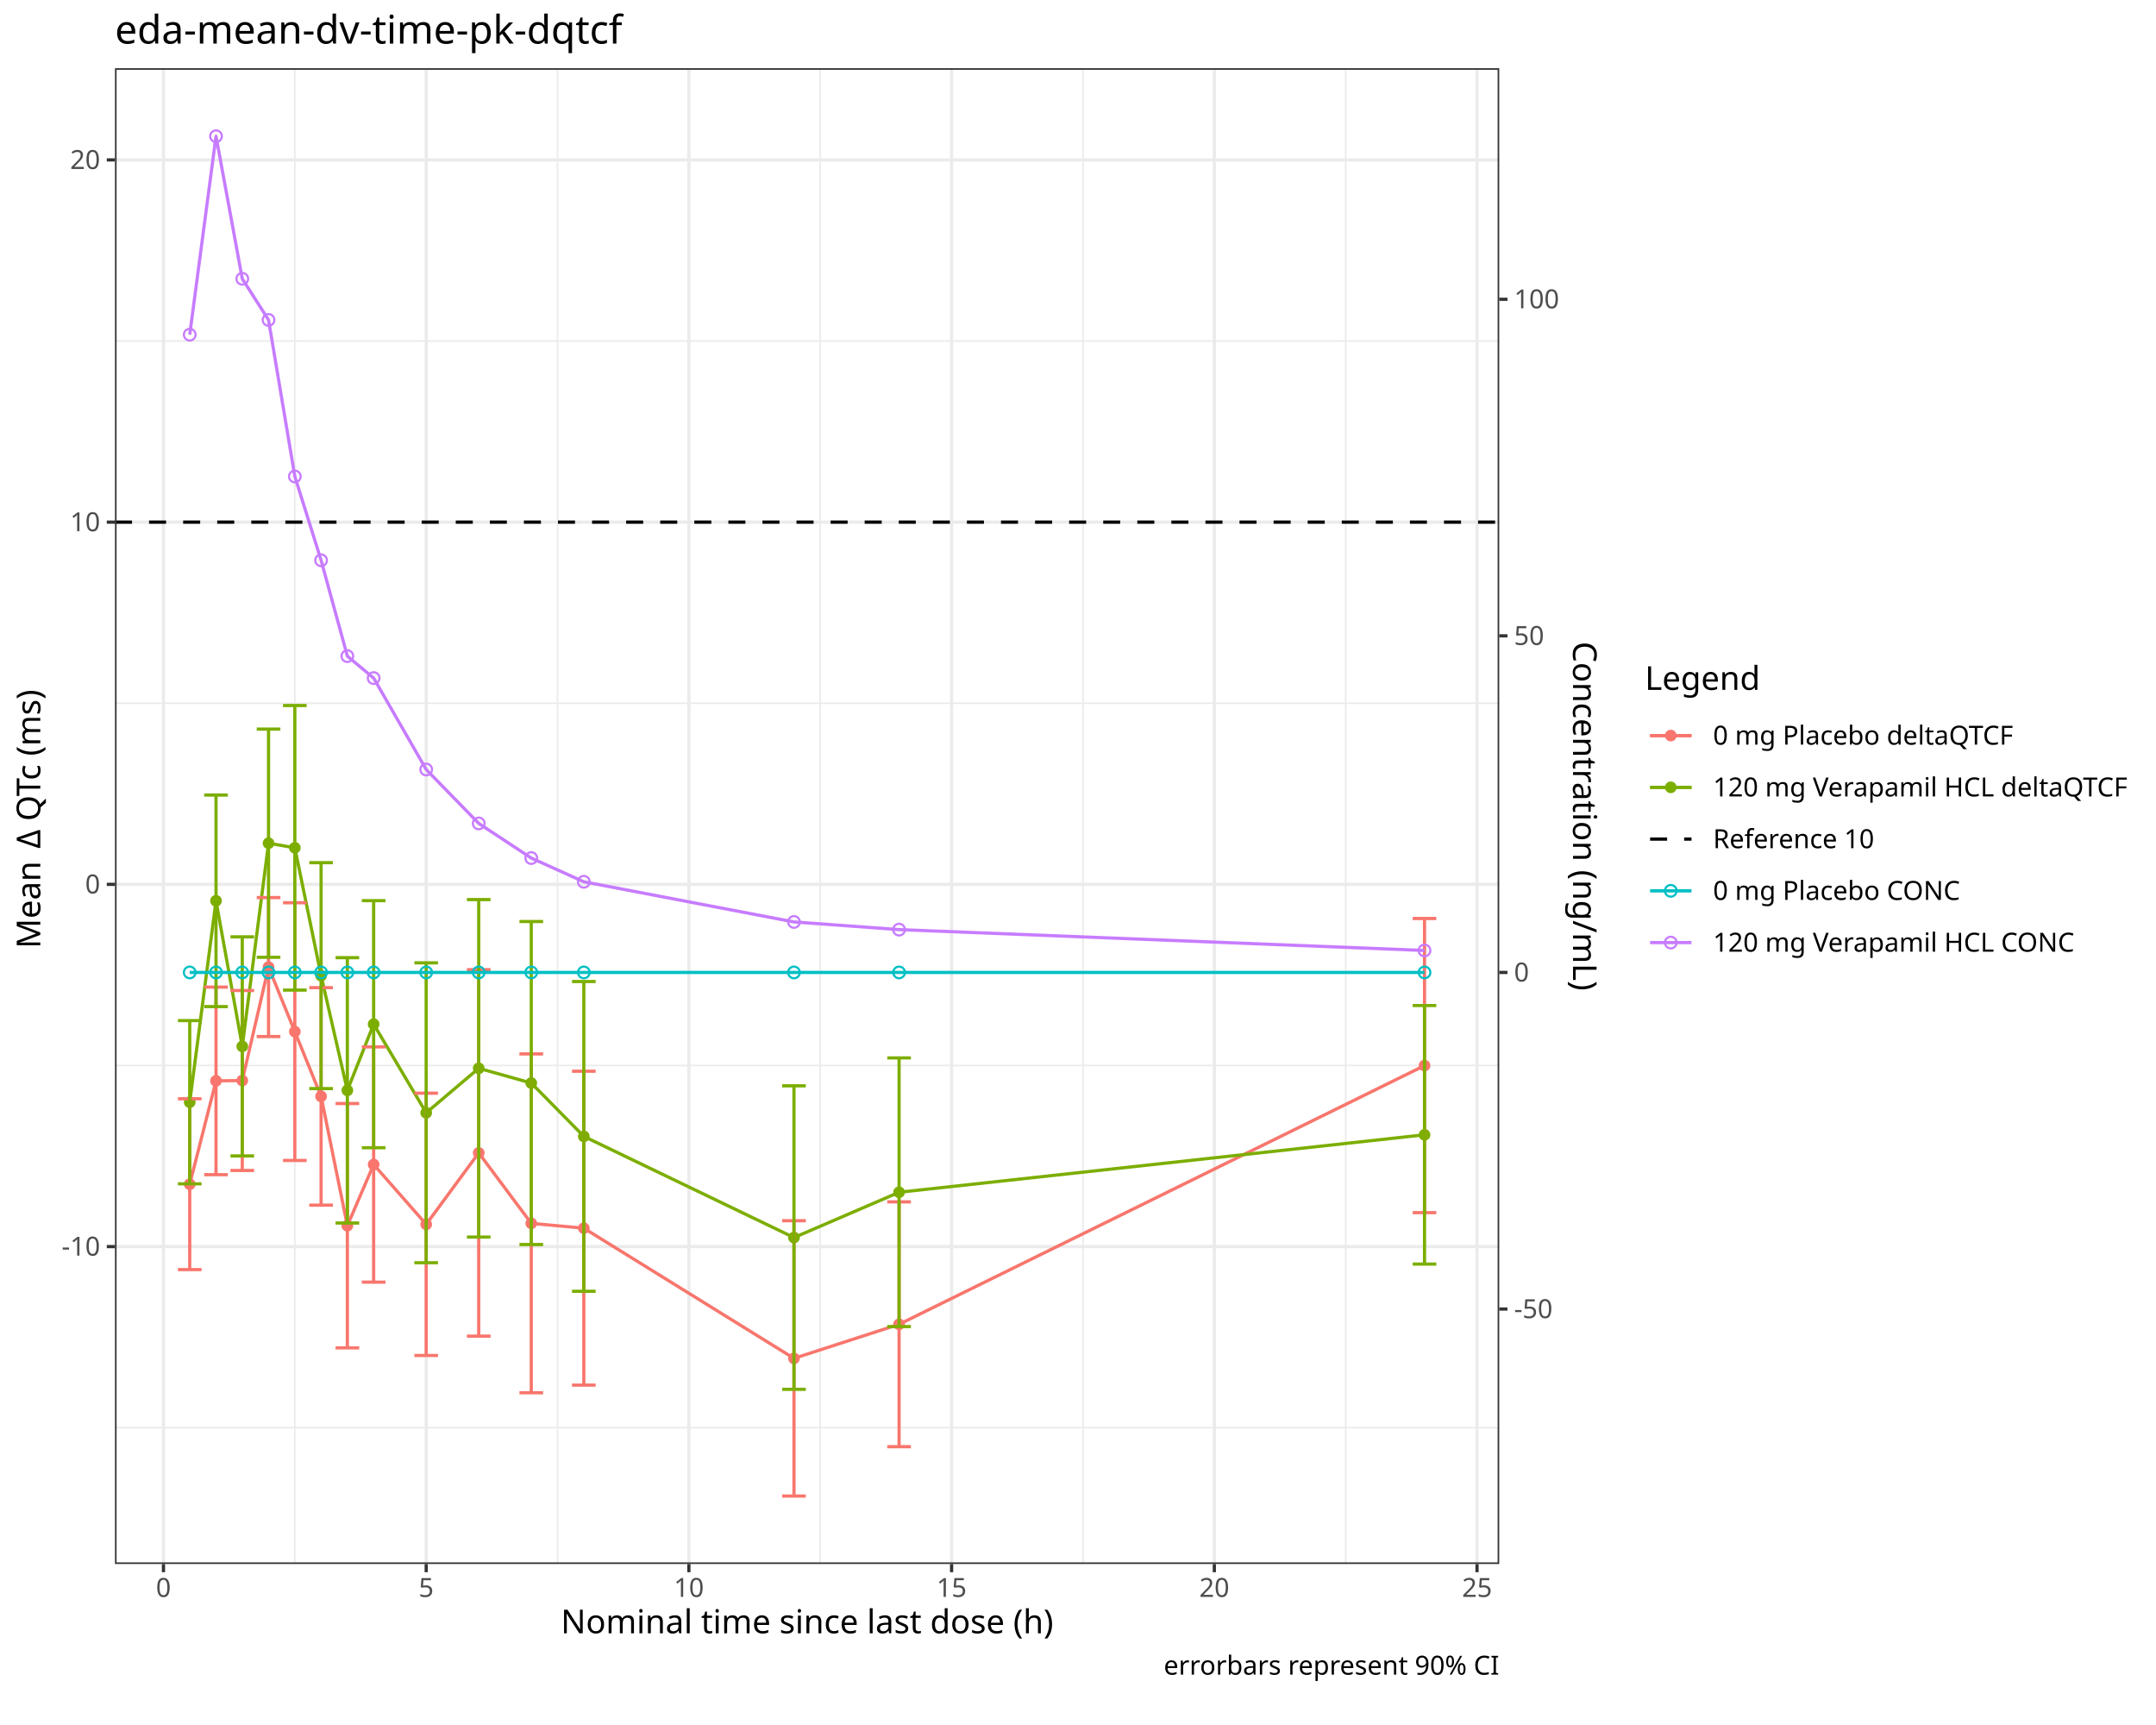
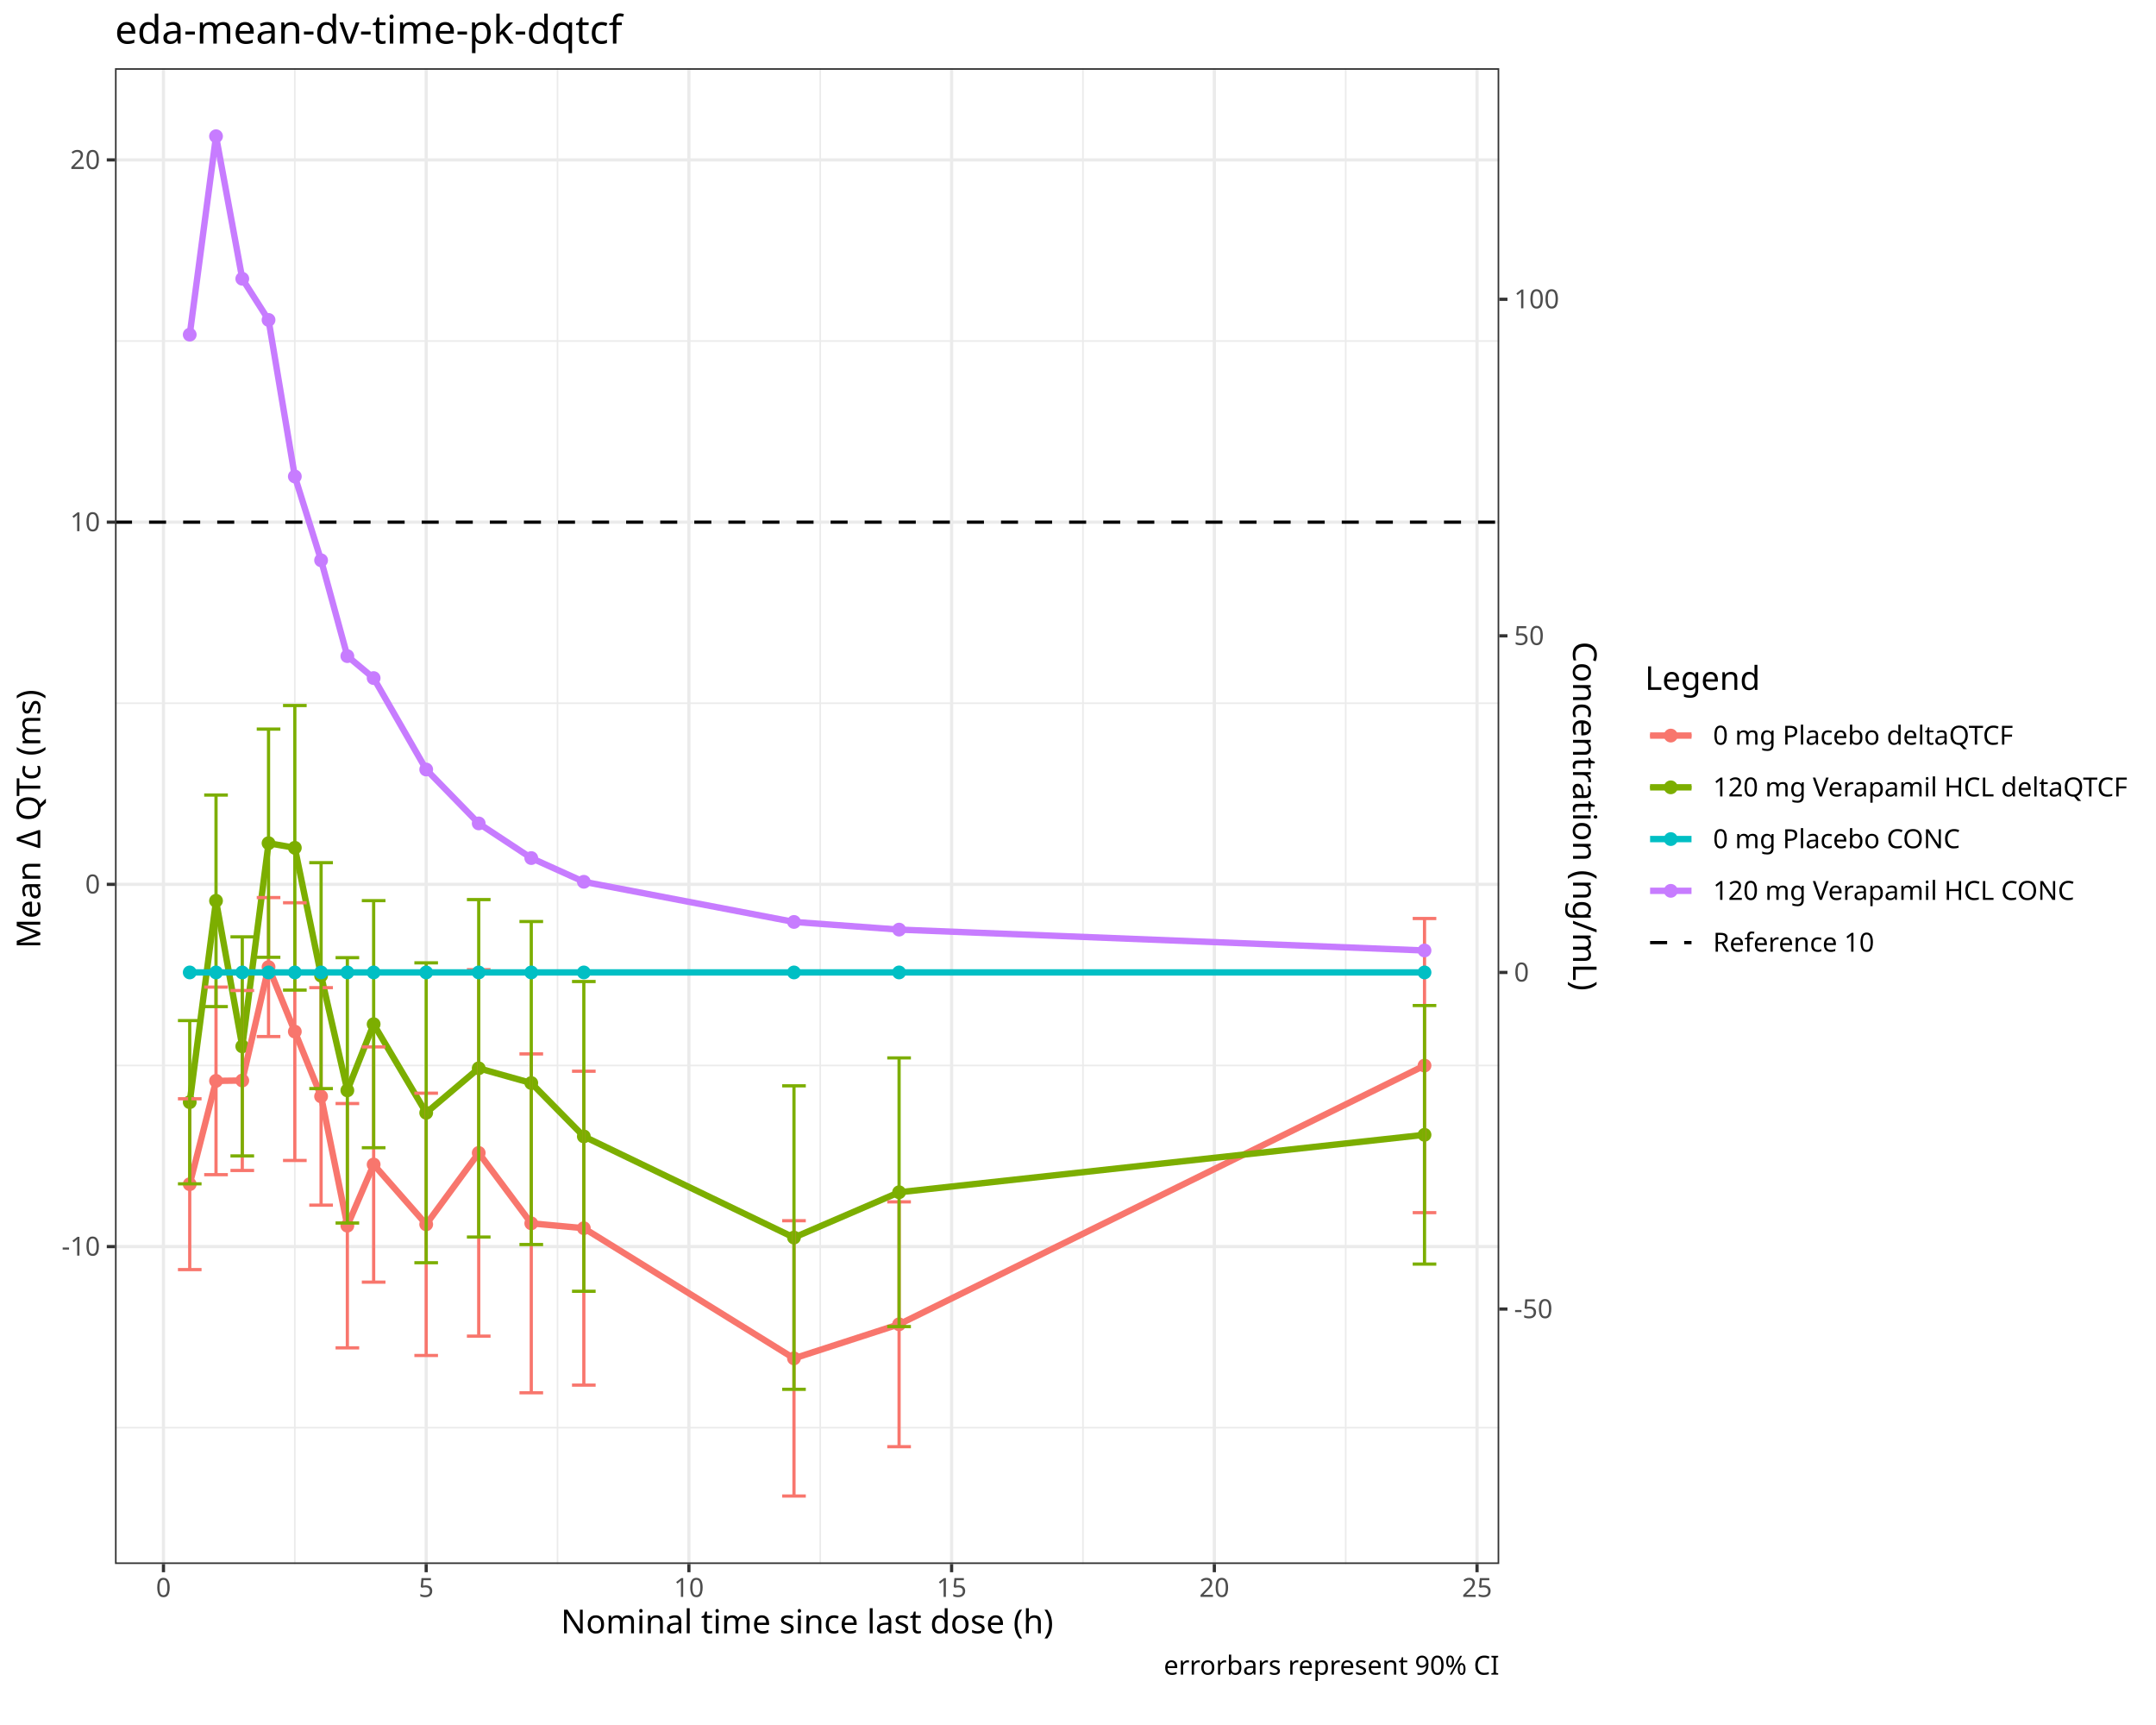
<svg xmlns="http://www.w3.org/2000/svg" class="svglite" data-engine-version="2.0" width="720.00pt" height="576.00pt" viewBox="0 0 720.00 576.00">
  <defs>
    <style type="text/css">
    .svglite line, .svglite polyline, .svglite polygon, .svglite path, .svglite rect, .svglite circle {
      fill: none;
      stroke: #000000;
      stroke-linecap: round;
      stroke-linejoin: round;
      stroke-miterlimit: 10.00;
    }
  </style>
  </defs>
  <rect width="100%" height="100%" style="stroke: none; fill: #FFFFFF;" />
  <defs>
    <clipPath id="cpMC4wMHw3MjAuMDB8MC4wMHw1NzYuMDA=">
      <rect x="0.00" y="0.00" width="720.00" height="576.00" />
    </clipPath>
  </defs>
  <g clip-path="url(#cpMC4wMHw3MjAuMDB8MC4wMHw1NzYuMDA=)">
    <rect x="0.00" y="0.00" width="720.00" height="576.00" style="stroke-width: 1.07; stroke: #FFFFFF; fill: #FFFFFF;" />
  </g>
  <defs>
    <clipPath id="cpMzguNDB8NTAwLjY4fDIyLjc4fDUyMi4yNQ==">
      <rect x="38.40" y="22.78" width="462.27" height="499.46" />
    </clipPath>
  </defs>
  <g clip-path="url(#cpMzguNDB8NTAwLjY4fDIyLjc4fDUyMi4yNQ==)">
    <rect x="38.40" y="22.78" width="462.27" height="499.46" style="stroke-width: 1.07; stroke: none; fill: #FFFFFF;" />
    <polyline points="38.40,476.72 500.68,476.72 " style="stroke-width: 0.53; stroke: #EBEBEB; stroke-linecap: butt;" />
    <polyline points="38.40,355.77 500.68,355.77 " style="stroke-width: 0.53; stroke: #EBEBEB; stroke-linecap: butt;" />
    <polyline points="38.40,234.82 500.68,234.82 " style="stroke-width: 0.53; stroke: #EBEBEB; stroke-linecap: butt;" />
    <polyline points="38.40,113.87 500.68,113.87 " style="stroke-width: 0.53; stroke: #EBEBEB; stroke-linecap: butt;" />
    <polyline points="98.46,522.25 98.46,22.78 " style="stroke-width: 0.53; stroke: #EBEBEB; stroke-linecap: butt;" />
    <polyline points="186.19,522.25 186.19,22.78 " style="stroke-width: 0.53; stroke: #EBEBEB; stroke-linecap: butt;" />
    <polyline points="273.93,522.25 273.93,22.78 " style="stroke-width: 0.53; stroke: #EBEBEB; stroke-linecap: butt;" />
    <polyline points="361.66,522.25 361.66,22.78 " style="stroke-width: 0.53; stroke: #EBEBEB; stroke-linecap: butt;" />
    <polyline points="449.40,522.25 449.40,22.78 " style="stroke-width: 0.53; stroke: #EBEBEB; stroke-linecap: butt;" />
    <polyline points="38.40,416.25 500.68,416.25 " style="stroke-width: 1.07; stroke: #EBEBEB; stroke-linecap: butt;" />
    <polyline points="38.40,295.30 500.68,295.30 " style="stroke-width: 1.07; stroke: #EBEBEB; stroke-linecap: butt;" />
    <polyline points="38.40,174.35 500.68,174.35 " style="stroke-width: 1.07; stroke: #EBEBEB; stroke-linecap: butt;" />
    <polyline points="38.40,53.40 500.68,53.40 " style="stroke-width: 1.07; stroke: #EBEBEB; stroke-linecap: butt;" />
    <polyline points="54.59,522.25 54.59,22.78 " style="stroke-width: 1.07; stroke: #EBEBEB; stroke-linecap: butt;" />
    <polyline points="142.33,522.25 142.33,22.78 " style="stroke-width: 1.07; stroke: #EBEBEB; stroke-linecap: butt;" />
    <polyline points="230.06,522.25 230.06,22.78 " style="stroke-width: 1.07; stroke: #EBEBEB; stroke-linecap: butt;" />
    <polyline points="317.79,522.25 317.79,22.78 " style="stroke-width: 1.07; stroke: #EBEBEB; stroke-linecap: butt;" />
    <polyline points="405.53,522.25 405.53,22.78 " style="stroke-width: 1.07; stroke: #EBEBEB; stroke-linecap: butt;" />
    <polyline points="493.26,522.25 493.26,22.78 " style="stroke-width: 1.07; stroke: #EBEBEB; stroke-linecap: butt;" />
    <line x1="38.40" y1="174.35" x2="500.68" y2="174.35" style="stroke-width: 1.07; stroke-dasharray: 5.69,5.69; stroke-linecap: butt;" />
-     <circle cx="63.36" cy="395.42" r="1.95" style="stroke-width: 0.71; stroke: none; fill: #F8766D;" />
-     <circle cx="63.36" cy="368.04" r="1.95" style="stroke-width: 0.71; stroke: none; fill: #7CAE00;" />
-     <circle cx="72.14" cy="360.92" r="1.95" style="stroke-width: 0.71; stroke: none; fill: #F8766D;" />
-     <circle cx="72.14" cy="300.79" r="1.95" style="stroke-width: 0.71; stroke: none; fill: #7CAE00;" />
-     <circle cx="80.91" cy="360.80" r="1.95" style="stroke-width: 0.71; stroke: none; fill: #F8766D;" />
-     <circle cx="80.91" cy="349.40" r="1.95" style="stroke-width: 0.71; stroke: none; fill: #7CAE00;" />
-     <circle cx="89.68" cy="322.92" r="1.95" style="stroke-width: 0.71; stroke: none; fill: #F8766D;" />
-     <circle cx="89.68" cy="281.55" r="1.95" style="stroke-width: 0.71; stroke: none; fill: #7CAE00;" />
-     <circle cx="98.46" cy="344.47" r="1.95" style="stroke-width: 0.71; stroke: none; fill: #F8766D;" />
-     <circle cx="98.46" cy="283.09" r="1.95" style="stroke-width: 0.71; stroke: none; fill: #7CAE00;" />
-     <circle cx="107.23" cy="366.10" r="1.95" style="stroke-width: 0.71; stroke: none; fill: #F8766D;" />
-     <circle cx="107.23" cy="325.78" r="1.95" style="stroke-width: 0.71; stroke: none; fill: #7CAE00;" />
-     <circle cx="116.00" cy="409.27" r="1.95" style="stroke-width: 0.71; stroke: none; fill: #F8766D;" />
-     <circle cx="116.00" cy="364.09" r="1.95" style="stroke-width: 0.71; stroke: none; fill: #7CAE00;" />
-     <circle cx="124.78" cy="388.85" r="1.95" style="stroke-width: 0.71; stroke: none; fill: #F8766D;" />
-     <circle cx="124.78" cy="341.99" r="1.95" style="stroke-width: 0.71; stroke: none; fill: #7CAE00;" />
-     <circle cx="142.33" cy="408.82" r="1.95" style="stroke-width: 0.71; stroke: none; fill: #F8766D;" />
-     <circle cx="142.33" cy="371.58" r="1.95" style="stroke-width: 0.71; stroke: none; fill: #7CAE00;" />
-     <circle cx="159.87" cy="384.97" r="1.95" style="stroke-width: 0.71; stroke: none; fill: #F8766D;" />
-     <circle cx="159.87" cy="356.72" r="1.95" style="stroke-width: 0.71; stroke: none; fill: #7CAE00;" />
-     <circle cx="177.42" cy="408.49" r="1.95" style="stroke-width: 0.71; stroke: none; fill: #F8766D;" />
-     <circle cx="177.42" cy="361.64" r="1.95" style="stroke-width: 0.71; stroke: none; fill: #7CAE00;" />
-     <circle cx="194.97" cy="410.11" r="1.95" style="stroke-width: 0.71; stroke: none; fill: #F8766D;" />
-     <circle cx="194.97" cy="379.46" r="1.95" style="stroke-width: 0.71; stroke: none; fill: #7CAE00;" />
-     <circle cx="265.15" cy="453.58" r="1.95" style="stroke-width: 0.71; stroke: none; fill: #F8766D;" />
-     <circle cx="265.15" cy="413.24" r="1.95" style="stroke-width: 0.71; stroke: none; fill: #7CAE00;" />
-     <circle cx="300.25" cy="442.20" r="1.95" style="stroke-width: 0.71; stroke: none; fill: #F8766D;" />
-     <circle cx="300.25" cy="398.11" r="1.95" style="stroke-width: 0.71; stroke: none; fill: #7CAE00;" />
-     <circle cx="475.72" cy="355.81" r="1.95" style="stroke-width: 0.71; stroke: none; fill: #F8766D;" />
-     <circle cx="475.72" cy="378.93" r="1.95" style="stroke-width: 0.71; stroke: none; fill: #7CAE00;" />
-     <polyline points="63.36,395.42 72.14,360.92 80.91,360.80 89.68,322.92 98.46,344.47 107.23,366.10 116.00,409.27 124.78,388.85 142.33,408.82 159.87,384.97 177.42,408.49 194.97,410.11 265.15,453.58 300.25,442.20 475.72,355.81 " style="stroke-width: 1.07; stroke: #F8766D; stroke-linecap: butt;" />
-     <polyline points="63.36,368.04 72.14,300.79 80.91,349.40 89.68,281.55 98.46,283.09 107.23,325.78 116.00,364.09 124.78,341.99 142.33,371.58 159.87,356.72 177.42,361.64 194.97,379.46 265.15,413.24 300.25,398.11 475.72,378.93 " style="stroke-width: 1.07; stroke: #7CAE00; stroke-linecap: butt;" />
+     <circle cx="63.36" cy="395.42" r="1.95" style="stroke-width: 0.71; stroke: #F8766D; fill: #F8766D;" />
+     <circle cx="63.36" cy="368.04" r="1.95" style="stroke-width: 0.71; stroke: #7CAE00; fill: #7CAE00;" />
+     <circle cx="72.14" cy="360.92" r="1.95" style="stroke-width: 0.71; stroke: #F8766D; fill: #F8766D;" />
+     <circle cx="72.14" cy="300.79" r="1.95" style="stroke-width: 0.71; stroke: #7CAE00; fill: #7CAE00;" />
+     <circle cx="80.91" cy="360.80" r="1.95" style="stroke-width: 0.71; stroke: #F8766D; fill: #F8766D;" />
+     <circle cx="80.91" cy="349.40" r="1.95" style="stroke-width: 0.71; stroke: #7CAE00; fill: #7CAE00;" />
+     <circle cx="89.68" cy="322.92" r="1.95" style="stroke-width: 0.71; stroke: #F8766D; fill: #F8766D;" />
+     <circle cx="89.68" cy="281.55" r="1.95" style="stroke-width: 0.71; stroke: #7CAE00; fill: #7CAE00;" />
+     <circle cx="98.46" cy="344.47" r="1.95" style="stroke-width: 0.71; stroke: #F8766D; fill: #F8766D;" />
+     <circle cx="98.46" cy="283.09" r="1.95" style="stroke-width: 0.71; stroke: #7CAE00; fill: #7CAE00;" />
+     <circle cx="107.23" cy="366.10" r="1.95" style="stroke-width: 0.71; stroke: #F8766D; fill: #F8766D;" />
+     <circle cx="107.23" cy="325.78" r="1.95" style="stroke-width: 0.71; stroke: #7CAE00; fill: #7CAE00;" />
+     <circle cx="116.00" cy="409.27" r="1.95" style="stroke-width: 0.71; stroke: #F8766D; fill: #F8766D;" />
+     <circle cx="116.00" cy="364.09" r="1.95" style="stroke-width: 0.71; stroke: #7CAE00; fill: #7CAE00;" />
+     <circle cx="124.78" cy="388.85" r="1.95" style="stroke-width: 0.71; stroke: #F8766D; fill: #F8766D;" />
+     <circle cx="124.78" cy="341.99" r="1.95" style="stroke-width: 0.71; stroke: #7CAE00; fill: #7CAE00;" />
+     <circle cx="142.33" cy="408.82" r="1.95" style="stroke-width: 0.71; stroke: #F8766D; fill: #F8766D;" />
+     <circle cx="142.33" cy="371.58" r="1.95" style="stroke-width: 0.71; stroke: #7CAE00; fill: #7CAE00;" />
+     <circle cx="159.87" cy="384.97" r="1.95" style="stroke-width: 0.71; stroke: #F8766D; fill: #F8766D;" />
+     <circle cx="159.87" cy="356.72" r="1.95" style="stroke-width: 0.71; stroke: #7CAE00; fill: #7CAE00;" />
+     <circle cx="177.42" cy="408.49" r="1.95" style="stroke-width: 0.71; stroke: #F8766D; fill: #F8766D;" />
+     <circle cx="177.42" cy="361.64" r="1.95" style="stroke-width: 0.71; stroke: #7CAE00; fill: #7CAE00;" />
+     <circle cx="194.97" cy="410.11" r="1.95" style="stroke-width: 0.71; stroke: #F8766D; fill: #F8766D;" />
+     <circle cx="194.97" cy="379.46" r="1.95" style="stroke-width: 0.71; stroke: #7CAE00; fill: #7CAE00;" />
+     <circle cx="265.15" cy="453.58" r="1.95" style="stroke-width: 0.71; stroke: #F8766D; fill: #F8766D;" />
+     <circle cx="265.15" cy="413.24" r="1.95" style="stroke-width: 0.71; stroke: #7CAE00; fill: #7CAE00;" />
+     <circle cx="300.25" cy="442.20" r="1.95" style="stroke-width: 0.71; stroke: #F8766D; fill: #F8766D;" />
+     <circle cx="300.25" cy="398.11" r="1.95" style="stroke-width: 0.71; stroke: #7CAE00; fill: #7CAE00;" />
+     <circle cx="475.72" cy="355.81" r="1.95" style="stroke-width: 0.71; stroke: #F8766D; fill: #F8766D;" />
+     <circle cx="475.72" cy="378.93" r="1.95" style="stroke-width: 0.71; stroke: #7CAE00; fill: #7CAE00;" />
+     <polyline points="63.36,395.42 72.14,360.92 80.91,360.80 89.68,322.92 98.46,344.47 107.23,366.10 116.00,409.27 124.78,388.85 142.33,408.82 159.87,384.97 177.42,408.49 194.97,410.11 265.15,453.58 300.25,442.20 475.72,355.81 " style="stroke-width: 2.13; stroke: #F8766D; stroke-linecap: butt;" />
+     <polyline points="63.36,368.04 72.14,300.79 80.91,349.40 89.68,281.55 98.46,283.09 107.23,325.78 116.00,364.09 124.78,341.99 142.33,371.58 159.87,356.72 177.42,361.64 194.97,379.46 265.15,413.24 300.25,398.11 475.72,378.93 " style="stroke-width: 2.13; stroke: #7CAE00; stroke-linecap: butt;" />
    <polyline points="59.42,366.89 67.31,366.89 " style="stroke-width: 1.07; stroke: #F8766D; stroke-linecap: butt;" />
    <polyline points="63.36,366.89 63.36,423.94 " style="stroke-width: 1.07; stroke: #F8766D; stroke-linecap: butt;" />
    <polyline points="59.42,423.94 67.31,423.94 " style="stroke-width: 1.07; stroke: #F8766D; stroke-linecap: butt;" />
    <polyline points="59.42,340.79 67.31,340.79 " style="stroke-width: 1.07; stroke: #7CAE00; stroke-linecap: butt;" />
    <polyline points="63.36,340.79 63.36,395.30 " style="stroke-width: 1.07; stroke: #7CAE00; stroke-linecap: butt;" />
    <polyline points="59.42,395.30 67.31,395.30 " style="stroke-width: 1.07; stroke: #7CAE00; stroke-linecap: butt;" />
    <polyline points="68.19,329.61 76.09,329.61 " style="stroke-width: 1.07; stroke: #F8766D; stroke-linecap: butt;" />
    <polyline points="72.14,329.61 72.14,392.23 " style="stroke-width: 1.07; stroke: #F8766D; stroke-linecap: butt;" />
    <polyline points="68.19,392.23 76.09,392.23 " style="stroke-width: 1.07; stroke: #F8766D; stroke-linecap: butt;" />
    <polyline points="68.19,265.48 76.09,265.48 " style="stroke-width: 1.07; stroke: #7CAE00; stroke-linecap: butt;" />
    <polyline points="72.14,265.48 72.14,336.11 " style="stroke-width: 1.07; stroke: #7CAE00; stroke-linecap: butt;" />
    <polyline points="68.19,336.11 76.09,336.11 " style="stroke-width: 1.07; stroke: #7CAE00; stroke-linecap: butt;" />
    <polyline points="76.96,330.75 84.86,330.75 " style="stroke-width: 1.07; stroke: #F8766D; stroke-linecap: butt;" />
    <polyline points="80.91,330.75 80.91,390.84 " style="stroke-width: 1.07; stroke: #F8766D; stroke-linecap: butt;" />
    <polyline points="76.96,390.84 84.86,390.84 " style="stroke-width: 1.07; stroke: #F8766D; stroke-linecap: butt;" />
    <polyline points="76.96,312.82 84.86,312.82 " style="stroke-width: 1.07; stroke: #7CAE00; stroke-linecap: butt;" />
    <polyline points="80.91,312.82 80.91,385.98 " style="stroke-width: 1.07; stroke: #7CAE00; stroke-linecap: butt;" />
    <polyline points="76.96,385.98 84.86,385.98 " style="stroke-width: 1.07; stroke: #7CAE00; stroke-linecap: butt;" />
    <polyline points="85.74,299.71 93.63,299.71 " style="stroke-width: 1.07; stroke: #F8766D; stroke-linecap: butt;" />
    <polyline points="89.68,299.71 89.68,346.12 " style="stroke-width: 1.07; stroke: #F8766D; stroke-linecap: butt;" />
    <polyline points="85.74,346.12 93.63,346.12 " style="stroke-width: 1.07; stroke: #F8766D; stroke-linecap: butt;" />
    <polyline points="85.74,243.45 93.63,243.45 " style="stroke-width: 1.07; stroke: #7CAE00; stroke-linecap: butt;" />
    <polyline points="89.68,243.45 89.68,319.65 " style="stroke-width: 1.07; stroke: #7CAE00; stroke-linecap: butt;" />
    <polyline points="85.74,319.65 93.63,319.65 " style="stroke-width: 1.07; stroke: #7CAE00; stroke-linecap: butt;" />
    <polyline points="94.51,301.44 102.41,301.44 " style="stroke-width: 1.07; stroke: #F8766D; stroke-linecap: butt;" />
    <polyline points="98.46,301.44 98.46,387.50 " style="stroke-width: 1.07; stroke: #F8766D; stroke-linecap: butt;" />
    <polyline points="94.51,387.50 102.41,387.50 " style="stroke-width: 1.07; stroke: #F8766D; stroke-linecap: butt;" />
    <polyline points="94.51,235.58 102.41,235.58 " style="stroke-width: 1.07; stroke: #7CAE00; stroke-linecap: butt;" />
    <polyline points="98.46,235.58 98.46,330.60 " style="stroke-width: 1.07; stroke: #7CAE00; stroke-linecap: butt;" />
    <polyline points="94.51,330.60 102.41,330.60 " style="stroke-width: 1.07; stroke: #7CAE00; stroke-linecap: butt;" />
    <polyline points="103.28,329.79 111.18,329.79 " style="stroke-width: 1.07; stroke: #F8766D; stroke-linecap: butt;" />
    <polyline points="107.23,329.79 107.23,402.41 " style="stroke-width: 1.07; stroke: #F8766D; stroke-linecap: butt;" />
    <polyline points="103.28,402.41 111.18,402.41 " style="stroke-width: 1.07; stroke: #F8766D; stroke-linecap: butt;" />
    <polyline points="103.28,288.06 111.18,288.06 " style="stroke-width: 1.07; stroke: #7CAE00; stroke-linecap: butt;" />
    <polyline points="107.23,288.06 107.23,363.50 " style="stroke-width: 1.07; stroke: #7CAE00; stroke-linecap: butt;" />
    <polyline points="103.28,363.50 111.18,363.50 " style="stroke-width: 1.07; stroke: #7CAE00; stroke-linecap: butt;" />
    <polyline points="112.06,368.48 119.95,368.48 " style="stroke-width: 1.07; stroke: #F8766D; stroke-linecap: butt;" />
    <polyline points="116.00,368.48 116.00,450.07 " style="stroke-width: 1.07; stroke: #F8766D; stroke-linecap: butt;" />
    <polyline points="112.06,450.07 119.95,450.07 " style="stroke-width: 1.07; stroke: #F8766D; stroke-linecap: butt;" />
    <polyline points="112.06,319.78 119.95,319.78 " style="stroke-width: 1.07; stroke: #7CAE00; stroke-linecap: butt;" />
    <polyline points="116.00,319.78 116.00,408.39 " style="stroke-width: 1.07; stroke: #7CAE00; stroke-linecap: butt;" />
    <polyline points="112.06,408.39 119.95,408.39 " style="stroke-width: 1.07; stroke: #7CAE00; stroke-linecap: butt;" />
    <polyline points="120.83,349.57 128.73,349.57 " style="stroke-width: 1.07; stroke: #F8766D; stroke-linecap: butt;" />
    <polyline points="124.78,349.57 124.78,428.12 " style="stroke-width: 1.07; stroke: #F8766D; stroke-linecap: butt;" />
    <polyline points="120.83,428.12 128.73,428.12 " style="stroke-width: 1.07; stroke: #F8766D; stroke-linecap: butt;" />
    <polyline points="120.83,300.74 128.73,300.74 " style="stroke-width: 1.07; stroke: #7CAE00; stroke-linecap: butt;" />
    <polyline points="124.78,300.74 124.78,383.24 " style="stroke-width: 1.07; stroke: #7CAE00; stroke-linecap: butt;" />
    <polyline points="120.83,383.24 128.73,383.24 " style="stroke-width: 1.07; stroke: #7CAE00; stroke-linecap: butt;" />
    <polyline points="138.38,365.03 146.27,365.03 " style="stroke-width: 1.07; stroke: #F8766D; stroke-linecap: butt;" />
    <polyline points="142.33,365.03 142.33,452.61 " style="stroke-width: 1.07; stroke: #F8766D; stroke-linecap: butt;" />
    <polyline points="138.38,452.61 146.27,452.61 " style="stroke-width: 1.07; stroke: #F8766D; stroke-linecap: butt;" />
    <polyline points="138.38,321.51 146.27,321.51 " style="stroke-width: 1.07; stroke: #7CAE00; stroke-linecap: butt;" />
    <polyline points="142.33,321.51 142.33,421.64 " style="stroke-width: 1.07; stroke: #7CAE00; stroke-linecap: butt;" />
    <polyline points="138.38,421.64 146.27,421.64 " style="stroke-width: 1.07; stroke: #7CAE00; stroke-linecap: butt;" />
    <polyline points="155.92,323.78 163.82,323.78 " style="stroke-width: 1.07; stroke: #F8766D; stroke-linecap: butt;" />
    <polyline points="159.87,323.78 159.87,446.15 " style="stroke-width: 1.07; stroke: #F8766D; stroke-linecap: butt;" />
    <polyline points="155.92,446.15 163.82,446.15 " style="stroke-width: 1.07; stroke: #F8766D; stroke-linecap: butt;" />
    <polyline points="155.92,300.38 163.82,300.38 " style="stroke-width: 1.07; stroke: #7CAE00; stroke-linecap: butt;" />
    <polyline points="159.87,300.38 159.87,413.06 " style="stroke-width: 1.07; stroke: #7CAE00; stroke-linecap: butt;" />
    <polyline points="155.92,413.06 163.82,413.06 " style="stroke-width: 1.07; stroke: #7CAE00; stroke-linecap: butt;" />
    <polyline points="173.47,351.91 181.37,351.91 " style="stroke-width: 1.07; stroke: #F8766D; stroke-linecap: butt;" />
    <polyline points="177.42,351.91 177.42,465.07 " style="stroke-width: 1.07; stroke: #F8766D; stroke-linecap: butt;" />
    <polyline points="173.47,465.07 181.37,465.07 " style="stroke-width: 1.07; stroke: #F8766D; stroke-linecap: butt;" />
    <polyline points="173.47,307.71 181.37,307.71 " style="stroke-width: 1.07; stroke: #7CAE00; stroke-linecap: butt;" />
    <polyline points="177.42,307.71 177.42,415.57 " style="stroke-width: 1.07; stroke: #7CAE00; stroke-linecap: butt;" />
    <polyline points="173.47,415.57 181.37,415.57 " style="stroke-width: 1.07; stroke: #7CAE00; stroke-linecap: butt;" />
    <polyline points="191.02,357.70 198.91,357.70 " style="stroke-width: 1.07; stroke: #F8766D; stroke-linecap: butt;" />
    <polyline points="194.97,357.70 194.97,462.51 " style="stroke-width: 1.07; stroke: #F8766D; stroke-linecap: butt;" />
    <polyline points="191.02,462.51 198.91,462.51 " style="stroke-width: 1.07; stroke: #F8766D; stroke-linecap: butt;" />
    <polyline points="191.02,327.75 198.91,327.75 " style="stroke-width: 1.07; stroke: #7CAE00; stroke-linecap: butt;" />
    <polyline points="194.97,327.75 194.97,431.17 " style="stroke-width: 1.07; stroke: #7CAE00; stroke-linecap: butt;" />
    <polyline points="191.02,431.17 198.91,431.17 " style="stroke-width: 1.07; stroke: #7CAE00; stroke-linecap: butt;" />
    <polyline points="261.21,407.61 269.10,407.61 " style="stroke-width: 1.07; stroke: #F8766D; stroke-linecap: butt;" />
    <polyline points="265.15,407.61 265.15,499.54 " style="stroke-width: 1.07; stroke: #F8766D; stroke-linecap: butt;" />
    <polyline points="261.21,499.54 269.10,499.54 " style="stroke-width: 1.07; stroke: #F8766D; stroke-linecap: butt;" />
    <polyline points="261.21,362.57 269.10,362.57 " style="stroke-width: 1.07; stroke: #7CAE00; stroke-linecap: butt;" />
    <polyline points="265.15,362.57 265.15,463.91 " style="stroke-width: 1.07; stroke: #7CAE00; stroke-linecap: butt;" />
    <polyline points="261.21,463.91 269.10,463.91 " style="stroke-width: 1.07; stroke: #7CAE00; stroke-linecap: butt;" />
    <polyline points="296.30,401.32 304.20,401.32 " style="stroke-width: 1.07; stroke: #F8766D; stroke-linecap: butt;" />
    <polyline points="300.25,401.32 300.25,483.07 " style="stroke-width: 1.07; stroke: #F8766D; stroke-linecap: butt;" />
    <polyline points="296.30,483.07 304.20,483.07 " style="stroke-width: 1.07; stroke: #F8766D; stroke-linecap: butt;" />
    <polyline points="296.30,353.25 304.20,353.25 " style="stroke-width: 1.07; stroke: #7CAE00; stroke-linecap: butt;" />
    <polyline points="300.25,353.25 300.25,442.96 " style="stroke-width: 1.07; stroke: #7CAE00; stroke-linecap: butt;" />
    <polyline points="296.30,442.96 304.20,442.96 " style="stroke-width: 1.07; stroke: #7CAE00; stroke-linecap: butt;" />
    <polyline points="471.77,306.70 479.66,306.70 " style="stroke-width: 1.07; stroke: #F8766D; stroke-linecap: butt;" />
    <polyline points="475.72,306.70 475.72,404.92 " style="stroke-width: 1.07; stroke: #F8766D; stroke-linecap: butt;" />
    <polyline points="471.77,404.92 479.66,404.92 " style="stroke-width: 1.07; stroke: #F8766D; stroke-linecap: butt;" />
    <polyline points="471.77,335.76 479.66,335.76 " style="stroke-width: 1.07; stroke: #7CAE00; stroke-linecap: butt;" />
    <polyline points="475.72,335.76 475.72,422.10 " style="stroke-width: 1.07; stroke: #7CAE00; stroke-linecap: butt;" />
    <polyline points="471.77,422.10 479.66,422.10 " style="stroke-width: 1.07; stroke: #7CAE00; stroke-linecap: butt;" />
-     <polyline points="63.36,324.71 72.14,324.71 80.91,324.71 89.68,324.71 98.46,324.71 107.23,324.71 116.00,324.71 124.78,324.71 142.33,324.71 159.87,324.71 177.42,324.71 194.97,324.71 265.15,324.71 300.25,324.71 475.72,324.71 " style="stroke-width: 1.07; stroke: #00BFC4; stroke-linecap: butt;" />
-     <polyline points="63.36,111.75 72.14,45.49 80.91,93.09 89.68,106.83 98.46,159.10 107.23,187.09 116.00,219.09 124.78,226.42 142.33,256.95 159.87,274.95 177.42,286.52 194.97,294.44 265.15,307.85 300.25,310.41 475.72,317.38 " style="stroke-width: 1.07; stroke: #C77CFF; stroke-linecap: butt;" />
-     <circle cx="63.36" cy="324.71" r="1.95" style="stroke-width: 0.71; stroke: #00BFC4;" />
-     <circle cx="63.36" cy="111.75" r="1.95" style="stroke-width: 0.71; stroke: #C77CFF;" />
-     <circle cx="72.14" cy="324.71" r="1.95" style="stroke-width: 0.71; stroke: #00BFC4;" />
-     <circle cx="72.14" cy="45.49" r="1.95" style="stroke-width: 0.71; stroke: #C77CFF;" />
-     <circle cx="80.91" cy="324.71" r="1.95" style="stroke-width: 0.71; stroke: #00BFC4;" />
-     <circle cx="80.91" cy="93.09" r="1.95" style="stroke-width: 0.71; stroke: #C77CFF;" />
-     <circle cx="89.68" cy="324.71" r="1.95" style="stroke-width: 0.71; stroke: #00BFC4;" />
-     <circle cx="89.68" cy="106.83" r="1.95" style="stroke-width: 0.71; stroke: #C77CFF;" />
-     <circle cx="98.46" cy="324.71" r="1.95" style="stroke-width: 0.71; stroke: #00BFC4;" />
-     <circle cx="98.46" cy="159.10" r="1.95" style="stroke-width: 0.71; stroke: #C77CFF;" />
-     <circle cx="107.23" cy="324.71" r="1.95" style="stroke-width: 0.71; stroke: #00BFC4;" />
-     <circle cx="107.23" cy="187.09" r="1.95" style="stroke-width: 0.71; stroke: #C77CFF;" />
-     <circle cx="116.00" cy="324.71" r="1.95" style="stroke-width: 0.71; stroke: #00BFC4;" />
-     <circle cx="116.00" cy="219.09" r="1.95" style="stroke-width: 0.71; stroke: #C77CFF;" />
-     <circle cx="124.78" cy="324.71" r="1.95" style="stroke-width: 0.71; stroke: #00BFC4;" />
-     <circle cx="124.78" cy="226.42" r="1.95" style="stroke-width: 0.71; stroke: #C77CFF;" />
-     <circle cx="142.33" cy="324.71" r="1.95" style="stroke-width: 0.71; stroke: #00BFC4;" />
-     <circle cx="142.33" cy="256.95" r="1.95" style="stroke-width: 0.71; stroke: #C77CFF;" />
-     <circle cx="159.87" cy="324.71" r="1.95" style="stroke-width: 0.71; stroke: #00BFC4;" />
-     <circle cx="159.87" cy="274.95" r="1.95" style="stroke-width: 0.71; stroke: #C77CFF;" />
-     <circle cx="177.42" cy="324.71" r="1.95" style="stroke-width: 0.71; stroke: #00BFC4;" />
-     <circle cx="177.42" cy="286.52" r="1.95" style="stroke-width: 0.71; stroke: #C77CFF;" />
-     <circle cx="194.97" cy="324.71" r="1.95" style="stroke-width: 0.71; stroke: #00BFC4;" />
-     <circle cx="194.97" cy="294.44" r="1.95" style="stroke-width: 0.71; stroke: #C77CFF;" />
-     <circle cx="265.15" cy="324.71" r="1.95" style="stroke-width: 0.71; stroke: #00BFC4;" />
-     <circle cx="265.15" cy="307.85" r="1.95" style="stroke-width: 0.71; stroke: #C77CFF;" />
-     <circle cx="300.25" cy="324.71" r="1.95" style="stroke-width: 0.71; stroke: #00BFC4;" />
-     <circle cx="300.25" cy="310.41" r="1.95" style="stroke-width: 0.71; stroke: #C77CFF;" />
-     <circle cx="475.72" cy="324.71" r="1.95" style="stroke-width: 0.71; stroke: #00BFC4;" />
-     <circle cx="475.72" cy="317.38" r="1.95" style="stroke-width: 0.71; stroke: #C77CFF;" />
+     <polyline points="63.36,324.71 72.14,324.71 80.91,324.71 89.68,324.71 98.46,324.71 107.23,324.71 116.00,324.71 124.78,324.71 142.33,324.71 159.87,324.71 177.42,324.71 194.97,324.71 265.15,324.71 300.25,324.71 475.72,324.71 " style="stroke-width: 2.13; stroke: #00BFC4; stroke-linecap: butt;" />
+     <polyline points="63.36,111.75 72.14,45.49 80.91,93.09 89.68,106.83 98.46,159.10 107.23,187.09 116.00,219.09 124.78,226.42 142.33,256.95 159.87,274.95 177.42,286.52 194.97,294.44 265.15,307.85 300.25,310.41 475.72,317.38 " style="stroke-width: 2.13; stroke: #C77CFF; stroke-linecap: butt;" />
+     <circle cx="63.36" cy="324.71" r="1.95" style="stroke-width: 0.71; stroke: #00BFC4; fill: #00BFC4;" />
+     <circle cx="63.36" cy="111.75" r="1.95" style="stroke-width: 0.71; stroke: #C77CFF; fill: #C77CFF;" />
+     <circle cx="72.14" cy="324.71" r="1.95" style="stroke-width: 0.71; stroke: #00BFC4; fill: #00BFC4;" />
+     <circle cx="72.14" cy="45.49" r="1.95" style="stroke-width: 0.71; stroke: #C77CFF; fill: #C77CFF;" />
+     <circle cx="80.91" cy="324.71" r="1.95" style="stroke-width: 0.71; stroke: #00BFC4; fill: #00BFC4;" />
+     <circle cx="80.91" cy="93.09" r="1.95" style="stroke-width: 0.71; stroke: #C77CFF; fill: #C77CFF;" />
+     <circle cx="89.68" cy="324.71" r="1.95" style="stroke-width: 0.71; stroke: #00BFC4; fill: #00BFC4;" />
+     <circle cx="89.68" cy="106.83" r="1.95" style="stroke-width: 0.71; stroke: #C77CFF; fill: #C77CFF;" />
+     <circle cx="98.46" cy="324.71" r="1.95" style="stroke-width: 0.71; stroke: #00BFC4; fill: #00BFC4;" />
+     <circle cx="98.46" cy="159.10" r="1.95" style="stroke-width: 0.71; stroke: #C77CFF; fill: #C77CFF;" />
+     <circle cx="107.23" cy="324.71" r="1.95" style="stroke-width: 0.71; stroke: #00BFC4; fill: #00BFC4;" />
+     <circle cx="107.23" cy="187.09" r="1.95" style="stroke-width: 0.71; stroke: #C77CFF; fill: #C77CFF;" />
+     <circle cx="116.00" cy="324.71" r="1.95" style="stroke-width: 0.71; stroke: #00BFC4; fill: #00BFC4;" />
+     <circle cx="116.00" cy="219.09" r="1.95" style="stroke-width: 0.71; stroke: #C77CFF; fill: #C77CFF;" />
+     <circle cx="124.78" cy="324.71" r="1.95" style="stroke-width: 0.71; stroke: #00BFC4; fill: #00BFC4;" />
+     <circle cx="124.78" cy="226.42" r="1.95" style="stroke-width: 0.71; stroke: #C77CFF; fill: #C77CFF;" />
+     <circle cx="142.33" cy="324.71" r="1.95" style="stroke-width: 0.71; stroke: #00BFC4; fill: #00BFC4;" />
+     <circle cx="142.33" cy="256.95" r="1.95" style="stroke-width: 0.71; stroke: #C77CFF; fill: #C77CFF;" />
+     <circle cx="159.87" cy="324.71" r="1.95" style="stroke-width: 0.71; stroke: #00BFC4; fill: #00BFC4;" />
+     <circle cx="159.87" cy="274.95" r="1.95" style="stroke-width: 0.71; stroke: #C77CFF; fill: #C77CFF;" />
+     <circle cx="177.42" cy="324.71" r="1.95" style="stroke-width: 0.71; stroke: #00BFC4; fill: #00BFC4;" />
+     <circle cx="177.42" cy="286.52" r="1.95" style="stroke-width: 0.71; stroke: #C77CFF; fill: #C77CFF;" />
+     <circle cx="194.97" cy="324.71" r="1.95" style="stroke-width: 0.71; stroke: #00BFC4; fill: #00BFC4;" />
+     <circle cx="194.97" cy="294.44" r="1.95" style="stroke-width: 0.71; stroke: #C77CFF; fill: #C77CFF;" />
+     <circle cx="265.15" cy="324.71" r="1.95" style="stroke-width: 0.71; stroke: #00BFC4; fill: #00BFC4;" />
+     <circle cx="265.15" cy="307.85" r="1.95" style="stroke-width: 0.71; stroke: #C77CFF; fill: #C77CFF;" />
+     <circle cx="300.25" cy="324.71" r="1.95" style="stroke-width: 0.71; stroke: #00BFC4; fill: #00BFC4;" />
+     <circle cx="300.25" cy="310.41" r="1.95" style="stroke-width: 0.71; stroke: #C77CFF; fill: #C77CFF;" />
+     <circle cx="475.72" cy="324.71" r="1.95" style="stroke-width: 0.71; stroke: #00BFC4; fill: #00BFC4;" />
+     <circle cx="475.72" cy="317.38" r="1.95" style="stroke-width: 0.71; stroke: #C77CFF; fill: #C77CFF;" />
    <rect x="38.40" y="22.78" width="462.27" height="499.46" style="stroke-width: 1.07; stroke: #333333;" />
  </g>
  <g clip-path="url(#cpMC4wMHw3MjAuMDB8MC4wMHw1NzYuMDA=)">
    <text x="33.47" y="419.27" text-anchor="end" style="font-size: 8.80px; fill: #4D4D4D; font-family: sans;" textLength="12.72px" lengthAdjust="spacingAndGlyphs">-10</text>
    <text x="33.47" y="298.33" text-anchor="end" style="font-size: 8.80px; fill: #4D4D4D; font-family: sans;" textLength="4.89px" lengthAdjust="spacingAndGlyphs">0</text>
    <text x="33.47" y="177.38" text-anchor="end" style="font-size: 8.80px; fill: #4D4D4D; font-family: sans;" textLength="9.79px" lengthAdjust="spacingAndGlyphs">10</text>
    <text x="33.47" y="56.43" text-anchor="end" style="font-size: 8.80px; fill: #4D4D4D; font-family: sans;" textLength="9.79px" lengthAdjust="spacingAndGlyphs">20</text>
    <polyline points="35.66,416.25 38.40,416.25 " style="stroke-width: 1.07; stroke: #333333; stroke-linecap: butt;" />
    <polyline points="35.66,295.30 38.40,295.30 " style="stroke-width: 1.07; stroke: #333333; stroke-linecap: butt;" />
    <polyline points="35.66,174.35 38.40,174.35 " style="stroke-width: 1.07; stroke: #333333; stroke-linecap: butt;" />
    <polyline points="35.66,53.40 38.40,53.40 " style="stroke-width: 1.07; stroke: #333333; stroke-linecap: butt;" />
    <polyline points="503.42,437.11 500.68,437.11 " style="stroke-width: 1.07; stroke: #333333; stroke-linecap: butt;" />
    <polyline points="503.42,324.71 500.68,324.71 " style="stroke-width: 1.07; stroke: #333333; stroke-linecap: butt;" />
    <polyline points="503.42,212.32 500.68,212.32 " style="stroke-width: 1.07; stroke: #333333; stroke-linecap: butt;" />
    <polyline points="503.42,99.93 500.68,99.93 " style="stroke-width: 1.07; stroke: #333333; stroke-linecap: butt;" />
    <text x="505.61" y="440.14" style="font-size: 8.80px; fill: #4D4D4D; font-family: sans;" textLength="12.72px" lengthAdjust="spacingAndGlyphs">-50</text>
    <text x="505.61" y="327.74" style="font-size: 8.80px; fill: #4D4D4D; font-family: sans;" textLength="4.89px" lengthAdjust="spacingAndGlyphs">0</text>
    <text x="505.61" y="215.35" style="font-size: 8.80px; fill: #4D4D4D; font-family: sans;" textLength="9.79px" lengthAdjust="spacingAndGlyphs">50</text>
    <text x="505.61" y="102.95" style="font-size: 8.80px; fill: #4D4D4D; font-family: sans;" textLength="14.68px" lengthAdjust="spacingAndGlyphs">100</text>
    <polyline points="54.59,524.99 54.59,522.25 " style="stroke-width: 1.07; stroke: #333333; stroke-linecap: butt;" />
    <polyline points="142.33,524.99 142.33,522.25 " style="stroke-width: 1.07; stroke: #333333; stroke-linecap: butt;" />
    <polyline points="230.06,524.99 230.06,522.25 " style="stroke-width: 1.07; stroke: #333333; stroke-linecap: butt;" />
    <polyline points="317.79,524.99 317.79,522.25 " style="stroke-width: 1.07; stroke: #333333; stroke-linecap: butt;" />
    <polyline points="405.53,524.99 405.53,522.25 " style="stroke-width: 1.07; stroke: #333333; stroke-linecap: butt;" />
    <polyline points="493.26,524.99 493.26,522.25 " style="stroke-width: 1.07; stroke: #333333; stroke-linecap: butt;" />
    <text x="54.59" y="533.23" text-anchor="middle" style="font-size: 8.80px; fill: #4D4D4D; font-family: sans;" textLength="4.89px" lengthAdjust="spacingAndGlyphs">0</text>
    <text x="142.33" y="533.23" text-anchor="middle" style="font-size: 8.80px; fill: #4D4D4D; font-family: sans;" textLength="4.89px" lengthAdjust="spacingAndGlyphs">5</text>
    <text x="230.06" y="533.23" text-anchor="middle" style="font-size: 8.80px; fill: #4D4D4D; font-family: sans;" textLength="9.79px" lengthAdjust="spacingAndGlyphs">10</text>
    <text x="317.79" y="533.23" text-anchor="middle" style="font-size: 8.80px; fill: #4D4D4D; font-family: sans;" textLength="9.79px" lengthAdjust="spacingAndGlyphs">15</text>
    <text x="405.53" y="533.23" text-anchor="middle" style="font-size: 8.80px; fill: #4D4D4D; font-family: sans;" textLength="9.79px" lengthAdjust="spacingAndGlyphs">20</text>
    <text x="493.26" y="533.23" text-anchor="middle" style="font-size: 8.80px; fill: #4D4D4D; font-family: sans;" textLength="9.79px" lengthAdjust="spacingAndGlyphs">25</text>
    <text x="269.54" y="545.37" text-anchor="middle" style="font-size: 11.00px; font-family: sans;" textLength="156.53px" lengthAdjust="spacingAndGlyphs">Nominal time since last dose (h)</text>
    <text transform="translate(13.45,316.70) rotate(-90)" style="font-size: 11.00px; font-family: sans;" textLength="30.58px" lengthAdjust="spacingAndGlyphs">Mean </text>
    <text transform="translate(13.45,286.12) rotate(-90)" style="font-size: 11.00px; font-family: sans;" textLength="2.75px" lengthAdjust="spacingAndGlyphs"> </text>
    <text transform="translate(13.45,283.37) rotate(-90)" style="font-size: 11.00px; font-family: sans;" textLength="6.45px" lengthAdjust="spacingAndGlyphs">Δ</text>
    <text transform="translate(13.45,276.92) rotate(-90)" style="font-size: 11.00px; font-family: sans;" textLength="2.75px" lengthAdjust="spacingAndGlyphs"> </text>
    <text transform="translate(13.45,274.16) rotate(-90)" style="font-size: 11.00px; font-family: sans;" textLength="45.84px" lengthAdjust="spacingAndGlyphs">QTc (ms)</text>
    <text transform="translate(525.32,272.51) rotate(90)" text-anchor="middle" style="font-size: 11.00px; font-family: sans;" textLength="109.45px" lengthAdjust="spacingAndGlyphs">Concentration (ng/mL)</text>
    <rect x="543.84" y="216.17" width="170.68" height="112.69" style="stroke-width: 1.07; stroke: none; fill: #FFFFFF;" />
    <text x="549.32" y="230.36" style="font-size: 11.00px; font-family: sans;" textLength="36.71px" lengthAdjust="spacingAndGlyphs">Legend</text>
    <rect x="549.32" y="236.98" width="17.28" height="17.28" style="stroke-width: 1.07; stroke: none; fill: #FFFFFF;" />
-     <circle cx="557.96" cy="245.62" r="1.95" style="stroke-width: 0.71; stroke: none; fill: #F8766D;" />
-     <line x1="551.05" y1="245.62" x2="564.88" y2="245.62" style="stroke-width: 1.07; stroke: #F8766D; stroke-linecap: butt;" />
+     <circle cx="557.96" cy="245.62" r="1.95" style="stroke-width: 0.71; stroke: #F8766D; fill: #F8766D;" />
+     <line x1="551.05" y1="245.62" x2="564.88" y2="245.62" style="stroke-width: 2.13; stroke: #F8766D; stroke-linecap: butt;" />
    <line x1="551.05" y1="245.62" x2="564.88" y2="245.62" style="stroke-width: 1.07; stroke: #F8766D; stroke-linecap: butt;" />
    <rect x="549.32" y="254.26" width="17.28" height="17.28" style="stroke-width: 1.07; stroke: none; fill: #FFFFFF;" />
-     <circle cx="557.96" cy="262.90" r="1.95" style="stroke-width: 0.71; stroke: none; fill: #7CAE00;" />
-     <line x1="551.05" y1="262.90" x2="564.88" y2="262.90" style="stroke-width: 1.07; stroke: #7CAE00; stroke-linecap: butt;" />
+     <circle cx="557.96" cy="262.90" r="1.95" style="stroke-width: 0.71; stroke: #7CAE00; fill: #7CAE00;" />
+     <line x1="551.05" y1="262.90" x2="564.88" y2="262.90" style="stroke-width: 2.13; stroke: #7CAE00; stroke-linecap: butt;" />
    <line x1="551.05" y1="262.90" x2="564.88" y2="262.90" style="stroke-width: 1.07; stroke: #7CAE00; stroke-linecap: butt;" />
    <rect x="549.32" y="271.54" width="17.28" height="17.28" style="stroke-width: 1.07; stroke: none; fill: #FFFFFF;" />
-     <line x1="551.05" y1="280.18" x2="564.88" y2="280.18" style="stroke-width: 1.07; stroke-dasharray: 5.69,5.69; stroke-linecap: butt;" />
+     <line x1="551.05" y1="280.18" x2="564.88" y2="280.18" style="stroke-width: 2.13; stroke: #00BFC4; stroke-linecap: butt;" />
+     <circle cx="557.96" cy="280.18" r="1.95" style="stroke-width: 0.71; stroke: #00BFC4; fill: #00BFC4;" />
    <rect x="549.32" y="288.82" width="17.28" height="17.28" style="stroke-width: 1.07; stroke: none; fill: #FFFFFF;" />
-     <line x1="551.05" y1="297.46" x2="564.88" y2="297.46" style="stroke-width: 1.07; stroke: #00BFC4; stroke-linecap: butt;" />
-     <circle cx="557.96" cy="297.46" r="1.95" style="stroke-width: 0.71; stroke: #00BFC4;" />
+     <line x1="551.05" y1="297.46" x2="564.88" y2="297.46" style="stroke-width: 2.13; stroke: #C77CFF; stroke-linecap: butt;" />
+     <circle cx="557.96" cy="297.46" r="1.95" style="stroke-width: 0.71; stroke: #C77CFF; fill: #C77CFF;" />
    <rect x="549.32" y="306.10" width="17.28" height="17.28" style="stroke-width: 1.07; stroke: none; fill: #FFFFFF;" />
-     <line x1="551.05" y1="314.74" x2="564.88" y2="314.74" style="stroke-width: 1.07; stroke: #C77CFF; stroke-linecap: butt;" />
-     <circle cx="557.96" cy="314.74" r="1.95" style="stroke-width: 0.71; stroke: #C77CFF;" />
+     <line x1="551.05" y1="314.74" x2="564.88" y2="314.74" style="stroke-width: 1.07; stroke-dasharray: 5.69,5.69; stroke-linecap: butt;" />
    <text x="572.08" y="248.65" style="font-size: 8.80px; font-family: sans;" textLength="99.30px" lengthAdjust="spacingAndGlyphs">0 mg Placebo deltaQTCF</text>
    <text x="572.08" y="265.93" style="font-size: 8.80px; font-family: sans;" textLength="136.96px" lengthAdjust="spacingAndGlyphs">120 mg Verapamil HCL deltaQTCF</text>
-     <text x="572.08" y="283.21" style="font-size: 8.80px; font-family: sans;" textLength="52.84px" lengthAdjust="spacingAndGlyphs">Reference 10</text>
-     <text x="572.08" y="300.49" style="font-size: 8.80px; font-family: sans;" textLength="82.18px" lengthAdjust="spacingAndGlyphs">0 mg Placebo CONC</text>
-     <text x="572.08" y="317.77" style="font-size: 8.80px; font-family: sans;" textLength="119.84px" lengthAdjust="spacingAndGlyphs">120 mg Verapamil HCL CONC</text>
+     <text x="572.08" y="283.21" style="font-size: 8.80px; font-family: sans;" textLength="82.18px" lengthAdjust="spacingAndGlyphs">0 mg Placebo CONC</text>
+     <text x="572.08" y="300.49" style="font-size: 8.80px; font-family: sans;" textLength="119.84px" lengthAdjust="spacingAndGlyphs">120 mg Verapamil HCL CONC</text>
+     <text x="572.08" y="317.77" style="font-size: 8.80px; font-family: sans;" textLength="52.84px" lengthAdjust="spacingAndGlyphs">Reference 10</text>
    <text x="38.40" y="14.56" style="font-size: 13.20px; font-family: sans;" textLength="158.49px" lengthAdjust="spacingAndGlyphs">eda-mean-dv-time-pk-dqtcf</text>
    <text x="500.68" y="559.19" text-anchor="end" style="font-size: 8.80px; font-family: sans;" textLength="109.08px" lengthAdjust="spacingAndGlyphs">errorbars represent 90% CI </text>
    <text x="500.68" y="568.69" text-anchor="end" style="font-size: 8.80px; font-family: sans;" textLength="0.00px" lengthAdjust="spacingAndGlyphs" />
  </g>
</svg>
